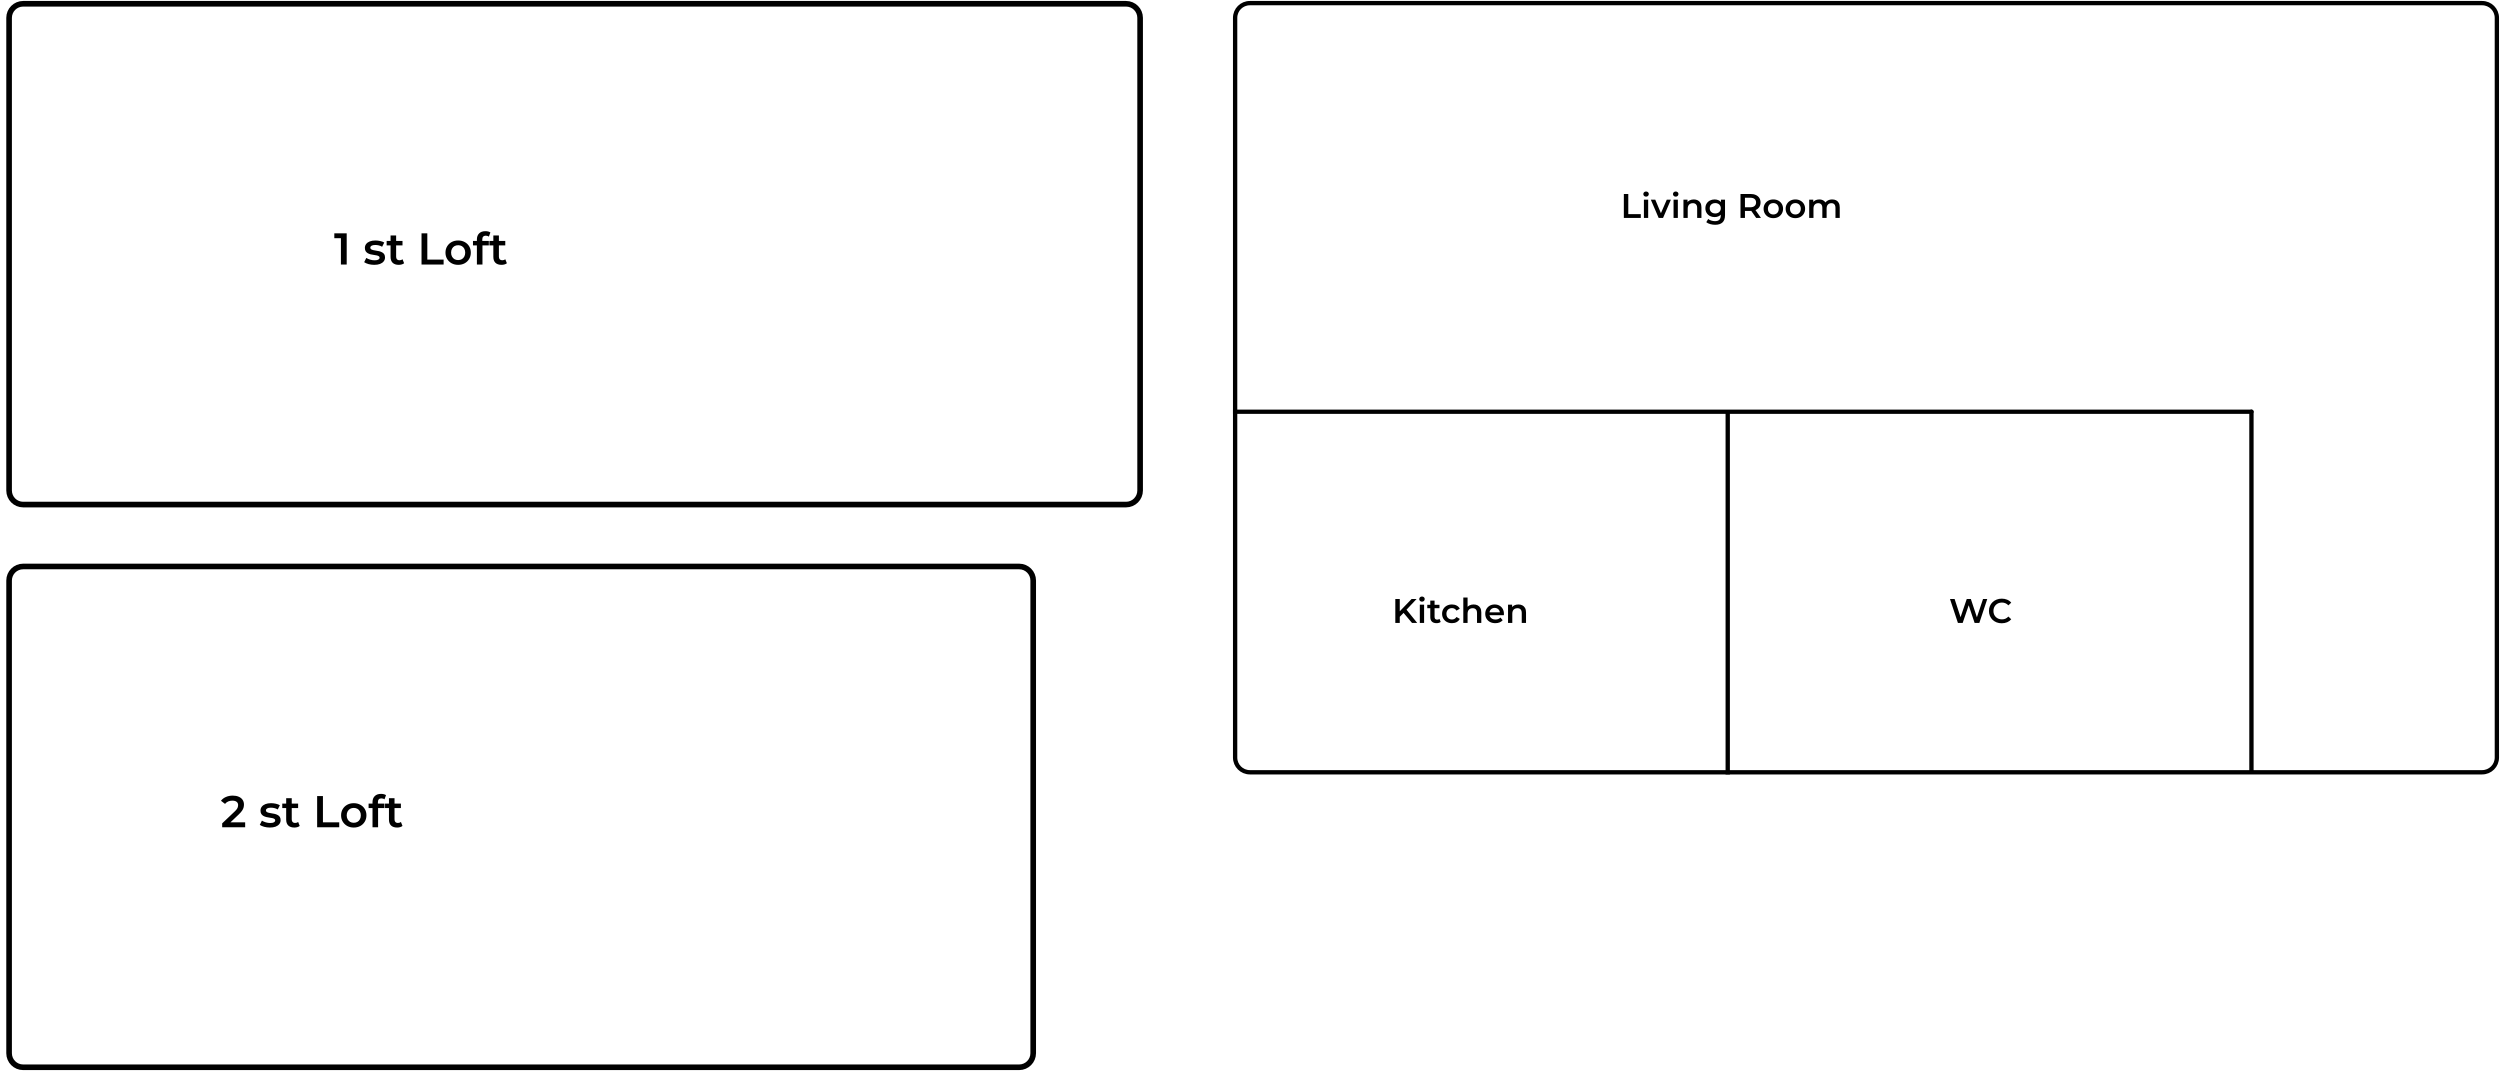
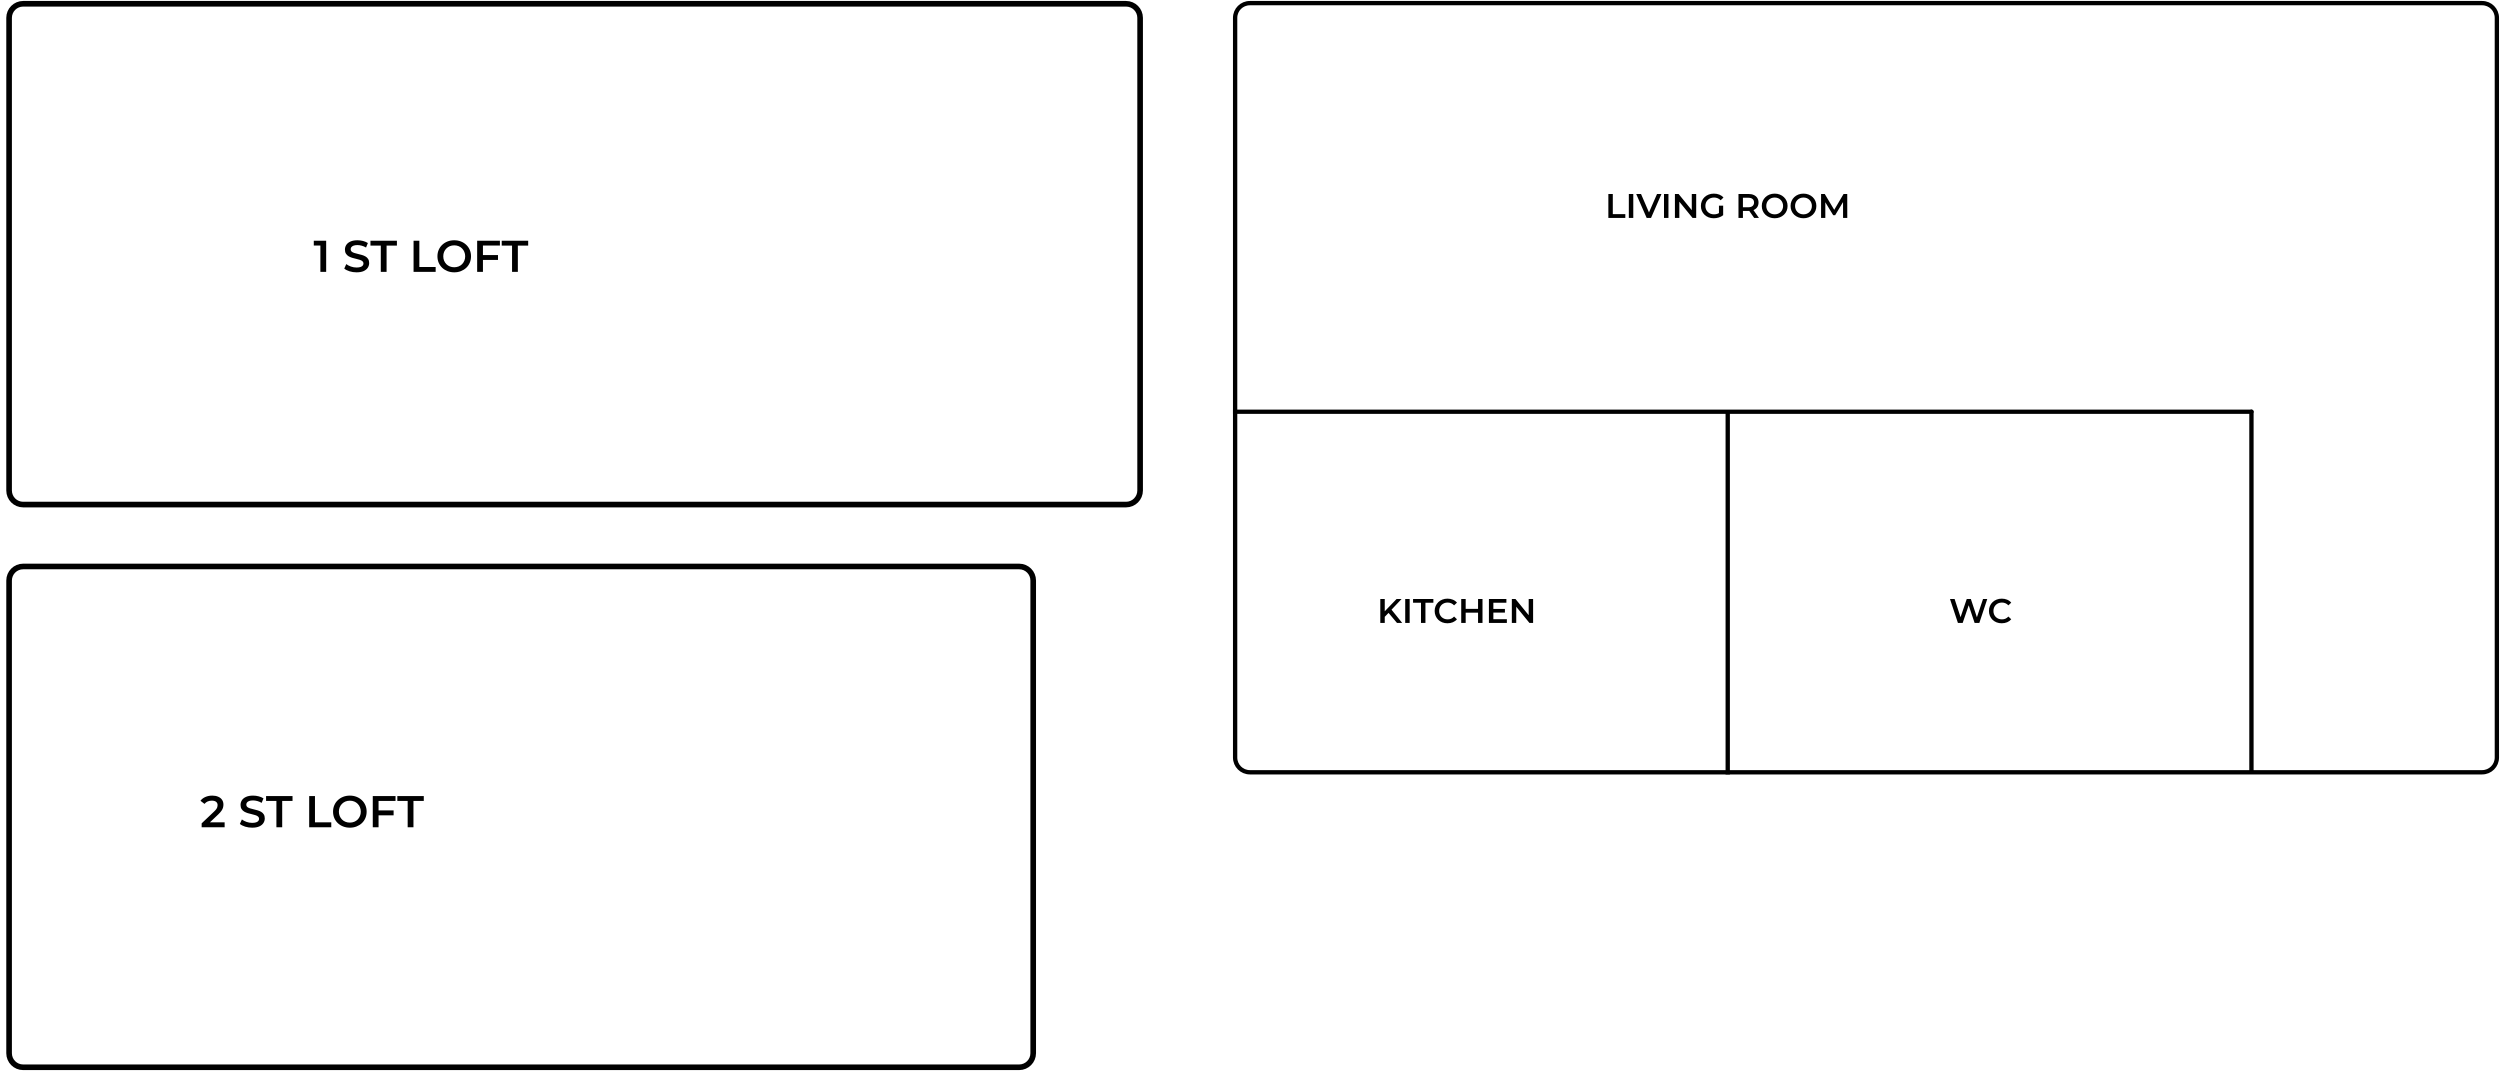
<svg xmlns="http://www.w3.org/2000/svg" width="340" height="146" viewBox="0 0 340 146" fill="none">
-   <path d="M46.364 35.977V32.039L46.709 32.397H45.467V31.737H47.151V35.977H46.364ZM50.896 36.019C50.625 36.019 50.365 35.985 50.114 35.916C49.868 35.843 49.672 35.757 49.527 35.656L49.818 35.08C49.963 35.173 50.137 35.25 50.339 35.31C50.541 35.371 50.742 35.401 50.944 35.401C51.183 35.401 51.354 35.369 51.459 35.304C51.568 35.24 51.623 35.153 51.623 35.044C51.623 34.955 51.586 34.888 51.514 34.844C51.441 34.795 51.346 34.759 51.229 34.735C51.112 34.711 50.981 34.688 50.835 34.668C50.694 34.648 50.551 34.622 50.405 34.59C50.264 34.553 50.135 34.503 50.018 34.438C49.901 34.369 49.806 34.279 49.733 34.166C49.66 34.052 49.624 33.903 49.624 33.717C49.624 33.511 49.682 33.334 49.8 33.184C49.917 33.031 50.08 32.914 50.29 32.833C50.504 32.748 50.757 32.706 51.047 32.706C51.265 32.706 51.486 32.73 51.708 32.779C51.93 32.827 52.113 32.896 52.259 32.984L51.968 33.56C51.815 33.467 51.659 33.404 51.502 33.372C51.348 33.336 51.195 33.318 51.041 33.318C50.811 33.318 50.639 33.352 50.526 33.42C50.417 33.489 50.363 33.576 50.363 33.681C50.363 33.778 50.399 33.85 50.472 33.899C50.545 33.947 50.639 33.986 50.757 34.014C50.874 34.042 51.003 34.067 51.144 34.087C51.29 34.103 51.433 34.129 51.574 34.166C51.716 34.202 51.845 34.252 51.962 34.317C52.083 34.377 52.18 34.464 52.253 34.577C52.325 34.691 52.362 34.838 52.362 35.02C52.362 35.221 52.301 35.397 52.18 35.547C52.063 35.696 51.895 35.813 51.677 35.898C51.459 35.979 51.199 36.019 50.896 36.019ZM54.231 36.019C53.876 36.019 53.601 35.928 53.407 35.746C53.214 35.561 53.117 35.288 53.117 34.929V32.027H53.874V34.91C53.874 35.064 53.912 35.183 53.989 35.268C54.07 35.353 54.181 35.395 54.322 35.395C54.492 35.395 54.633 35.351 54.746 35.262L54.958 35.801C54.869 35.874 54.76 35.928 54.631 35.964C54.502 36.001 54.368 36.019 54.231 36.019ZM52.584 33.372V32.766H54.74V33.372H52.584ZM57.328 35.977V31.737H58.115V35.31H60.332V35.977H57.328ZM62.305 36.019C61.974 36.019 61.679 35.948 61.421 35.807C61.162 35.662 60.958 35.464 60.809 35.213C60.659 34.963 60.585 34.678 60.585 34.359C60.585 34.036 60.659 33.752 60.809 33.505C60.958 33.255 61.162 33.059 61.421 32.918C61.679 32.776 61.974 32.706 62.305 32.706C62.64 32.706 62.937 32.776 63.195 32.918C63.458 33.059 63.662 33.253 63.807 33.499C63.956 33.746 64.031 34.032 64.031 34.359C64.031 34.678 63.956 34.963 63.807 35.213C63.662 35.464 63.458 35.662 63.195 35.807C62.937 35.948 62.64 36.019 62.305 36.019ZM62.305 35.371C62.491 35.371 62.656 35.331 62.802 35.25C62.947 35.169 63.06 35.052 63.141 34.898C63.225 34.745 63.268 34.565 63.268 34.359C63.268 34.149 63.225 33.97 63.141 33.82C63.06 33.667 62.947 33.55 62.802 33.469C62.656 33.388 62.493 33.348 62.311 33.348C62.125 33.348 61.96 33.388 61.814 33.469C61.673 33.55 61.56 33.667 61.475 33.82C61.39 33.97 61.348 34.149 61.348 34.359C61.348 34.565 61.39 34.745 61.475 34.898C61.56 35.052 61.673 35.169 61.814 35.25C61.96 35.331 62.123 35.371 62.305 35.371ZM64.858 35.977V32.56C64.858 32.221 64.957 31.951 65.155 31.749C65.357 31.543 65.644 31.44 66.015 31.44C66.148 31.44 66.273 31.454 66.391 31.482C66.512 31.511 66.613 31.555 66.693 31.616L66.487 32.185C66.431 32.14 66.366 32.108 66.294 32.088C66.221 32.064 66.146 32.052 66.07 32.052C65.912 32.052 65.793 32.096 65.712 32.185C65.631 32.27 65.591 32.399 65.591 32.572V32.936L65.615 33.275V35.977H64.858ZM64.325 33.372V32.766H66.481V33.372H64.325ZM68.209 36.019C67.853 36.019 67.579 35.928 67.385 35.746C67.191 35.561 67.094 35.288 67.094 34.929V32.027H67.851V34.91C67.851 35.064 67.889 35.183 67.966 35.268C68.047 35.353 68.158 35.395 68.299 35.395C68.469 35.395 68.61 35.351 68.723 35.262L68.935 35.801C68.847 35.874 68.737 35.928 68.608 35.964C68.479 36.001 68.346 36.019 68.209 36.019ZM66.561 33.372V32.766H68.717V33.372H66.561Z" fill="black" />
-   <path d="M30.216 112.504V111.977L31.9 110.378C32.041 110.245 32.146 110.128 32.215 110.027C32.283 109.926 32.328 109.833 32.348 109.748C32.372 109.659 32.385 109.576 32.385 109.5C32.385 109.306 32.318 109.156 32.185 109.051C32.051 108.942 31.855 108.888 31.597 108.888C31.391 108.888 31.203 108.924 31.034 108.997C30.868 109.07 30.725 109.181 30.604 109.33L30.052 108.906C30.218 108.684 30.44 108.512 30.719 108.391C31.002 108.266 31.316 108.203 31.664 108.203C31.971 108.203 32.237 108.254 32.463 108.355C32.693 108.452 32.869 108.591 32.99 108.773C33.115 108.954 33.178 109.171 33.178 109.421C33.178 109.558 33.16 109.695 33.123 109.833C33.087 109.966 33.018 110.107 32.917 110.257C32.816 110.406 32.669 110.574 32.475 110.759L31.028 112.134L30.864 111.838H33.342V112.504H30.216ZM36.7 112.546C36.429 112.546 36.169 112.512 35.918 112.443C35.672 112.371 35.476 112.284 35.331 112.183L35.621 111.607C35.767 111.7 35.94 111.777 36.142 111.838C36.344 111.898 36.546 111.928 36.748 111.928C36.986 111.928 37.158 111.896 37.263 111.832C37.372 111.767 37.426 111.68 37.426 111.571C37.426 111.482 37.39 111.416 37.317 111.371C37.245 111.323 37.15 111.286 37.033 111.262C36.916 111.238 36.784 111.216 36.639 111.196C36.498 111.175 36.354 111.149 36.209 111.117C36.068 111.081 35.938 111.03 35.821 110.965C35.704 110.897 35.609 110.806 35.536 110.693C35.464 110.58 35.428 110.43 35.428 110.245C35.428 110.039 35.486 109.861 35.603 109.712C35.72 109.558 35.884 109.441 36.094 109.36C36.308 109.276 36.56 109.233 36.851 109.233C37.069 109.233 37.289 109.257 37.511 109.306C37.733 109.354 37.917 109.423 38.062 109.512L37.772 110.087C37.618 109.994 37.463 109.932 37.305 109.899C37.152 109.863 36.998 109.845 36.845 109.845C36.615 109.845 36.443 109.879 36.33 109.948C36.221 110.016 36.166 110.103 36.166 110.208C36.166 110.305 36.203 110.378 36.276 110.426C36.348 110.475 36.443 110.513 36.56 110.541C36.677 110.57 36.806 110.594 36.948 110.614C37.093 110.63 37.236 110.657 37.378 110.693C37.519 110.729 37.648 110.78 37.766 110.844C37.887 110.905 37.984 110.992 38.056 111.105C38.129 111.218 38.165 111.365 38.165 111.547C38.165 111.749 38.105 111.924 37.984 112.074C37.867 112.223 37.699 112.34 37.481 112.425C37.263 112.506 37.002 112.546 36.7 112.546ZM40.035 112.546C39.679 112.546 39.405 112.455 39.211 112.274C39.017 112.088 38.92 111.815 38.92 111.456V108.555H39.677V111.438C39.677 111.591 39.716 111.71 39.792 111.795C39.873 111.88 39.984 111.922 40.126 111.922C40.295 111.922 40.437 111.878 40.55 111.789L40.762 112.328C40.673 112.401 40.564 112.455 40.434 112.492C40.305 112.528 40.172 112.546 40.035 112.546ZM38.387 109.899V109.294H40.544V109.899H38.387ZM43.131 112.504V108.264H43.919V111.838H46.135V112.504H43.131ZM48.108 112.546C47.777 112.546 47.483 112.476 47.224 112.334C46.966 112.189 46.762 111.991 46.612 111.741C46.463 111.49 46.388 111.206 46.388 110.887C46.388 110.564 46.463 110.279 46.612 110.033C46.762 109.782 46.966 109.586 47.224 109.445C47.483 109.304 47.777 109.233 48.108 109.233C48.444 109.233 48.74 109.304 48.999 109.445C49.261 109.586 49.465 109.78 49.611 110.027C49.76 110.273 49.835 110.56 49.835 110.887C49.835 111.206 49.76 111.49 49.611 111.741C49.465 111.991 49.261 112.189 48.999 112.334C48.74 112.476 48.444 112.546 48.108 112.546ZM48.108 111.898C48.294 111.898 48.46 111.858 48.605 111.777C48.751 111.696 48.864 111.579 48.944 111.426C49.029 111.272 49.072 111.093 49.072 110.887C49.072 110.677 49.029 110.497 48.944 110.348C48.864 110.194 48.751 110.077 48.605 109.996C48.46 109.916 48.296 109.875 48.114 109.875C47.929 109.875 47.763 109.916 47.618 109.996C47.477 110.077 47.363 110.194 47.279 110.348C47.194 110.497 47.151 110.677 47.151 110.887C47.151 111.093 47.194 111.272 47.279 111.426C47.363 111.579 47.477 111.696 47.618 111.777C47.763 111.858 47.927 111.898 48.108 111.898ZM50.662 112.504V109.088C50.662 108.749 50.761 108.478 50.959 108.276C51.16 108.07 51.447 107.967 51.819 107.967C51.952 107.967 52.077 107.981 52.194 108.01C52.315 108.038 52.416 108.082 52.497 108.143L52.291 108.712C52.234 108.668 52.17 108.635 52.097 108.615C52.025 108.591 51.95 108.579 51.873 108.579C51.716 108.579 51.596 108.623 51.516 108.712C51.435 108.797 51.395 108.926 51.395 109.1V109.463L51.419 109.802V112.504H50.662ZM50.129 109.899V109.294H52.285V109.899H50.129ZM54.012 112.546C53.657 112.546 53.382 112.455 53.188 112.274C52.995 112.088 52.898 111.815 52.898 111.456V108.555H53.655V111.438C53.655 111.591 53.693 111.71 53.77 111.795C53.851 111.88 53.962 111.922 54.103 111.922C54.273 111.922 54.414 111.878 54.527 111.789L54.739 112.328C54.65 112.401 54.541 112.455 54.412 112.492C54.283 112.528 54.149 112.546 54.012 112.546ZM52.365 109.899V109.294H54.521V109.899H52.365Z" fill="black" />
+   <path d="M43.572 36.977V33.039L43.917 33.397H42.675V32.737H44.359V36.977H43.572ZM48.492 37.037C48.16 37.037 47.843 36.991 47.541 36.898C47.238 36.801 46.998 36.678 46.82 36.528L47.093 35.917C47.262 36.05 47.472 36.161 47.722 36.25C47.973 36.339 48.229 36.383 48.492 36.383C48.714 36.383 48.893 36.359 49.031 36.31C49.168 36.262 49.269 36.197 49.334 36.117C49.398 36.032 49.431 35.937 49.431 35.832C49.431 35.703 49.384 35.6 49.291 35.523C49.198 35.442 49.077 35.38 48.928 35.335C48.782 35.287 48.619 35.242 48.437 35.202C48.26 35.161 48.08 35.115 47.898 35.062C47.72 35.006 47.557 34.935 47.407 34.85C47.262 34.762 47.143 34.645 47.05 34.499C46.957 34.354 46.911 34.168 46.911 33.942C46.911 33.712 46.971 33.502 47.093 33.312C47.218 33.118 47.405 32.965 47.656 32.852C47.91 32.735 48.231 32.676 48.619 32.676C48.873 32.676 49.126 32.708 49.376 32.773C49.626 32.838 49.844 32.931 50.03 33.052L49.782 33.663C49.592 33.55 49.396 33.468 49.194 33.415C48.992 33.358 48.798 33.33 48.613 33.33C48.395 33.33 48.217 33.356 48.08 33.409C47.947 33.462 47.848 33.53 47.783 33.615C47.722 33.7 47.692 33.797 47.692 33.906C47.692 34.035 47.736 34.14 47.825 34.221C47.918 34.297 48.037 34.358 48.183 34.402C48.332 34.447 48.498 34.491 48.679 34.536C48.861 34.576 49.041 34.622 49.218 34.675C49.4 34.727 49.564 34.796 49.709 34.881C49.858 34.966 49.978 35.081 50.066 35.226C50.159 35.371 50.206 35.555 50.206 35.777C50.206 36.003 50.143 36.213 50.018 36.407C49.897 36.597 49.709 36.75 49.455 36.867C49.2 36.981 48.879 37.037 48.492 37.037ZM51.788 36.977V33.403H50.382V32.737H53.98V33.403H52.575V36.977H51.788ZM56.245 36.977V32.737H57.032V36.31H59.249V36.977H56.245ZM61.781 37.037C61.45 37.037 61.145 36.983 60.866 36.874C60.588 36.765 60.345 36.613 60.139 36.419C59.933 36.221 59.774 35.991 59.661 35.729C59.548 35.462 59.491 35.172 59.491 34.857C59.491 34.542 59.548 34.253 59.661 33.99C59.774 33.724 59.933 33.494 60.139 33.3C60.345 33.102 60.588 32.949 60.866 32.84C61.145 32.731 61.448 32.676 61.775 32.676C62.106 32.676 62.409 32.731 62.683 32.84C62.962 32.949 63.204 33.102 63.41 33.3C63.616 33.494 63.776 33.724 63.889 33.99C64.002 34.253 64.058 34.542 64.058 34.857C64.058 35.172 64.002 35.462 63.889 35.729C63.776 35.995 63.616 36.225 63.41 36.419C63.204 36.613 62.962 36.765 62.683 36.874C62.409 36.983 62.108 37.037 61.781 37.037ZM61.775 36.347C61.989 36.347 62.187 36.31 62.368 36.238C62.55 36.165 62.708 36.062 62.841 35.929C62.974 35.791 63.077 35.634 63.15 35.456C63.226 35.275 63.265 35.075 63.265 34.857C63.265 34.639 63.226 34.441 63.15 34.263C63.077 34.081 62.974 33.924 62.841 33.791C62.708 33.653 62.55 33.548 62.368 33.476C62.187 33.403 61.989 33.367 61.775 33.367C61.561 33.367 61.363 33.403 61.181 33.476C61.004 33.548 60.846 33.653 60.709 33.791C60.575 33.924 60.471 34.081 60.394 34.263C60.321 34.441 60.285 34.639 60.285 34.857C60.285 35.071 60.321 35.269 60.394 35.45C60.471 35.632 60.575 35.791 60.709 35.929C60.842 36.062 60.999 36.165 61.181 36.238C61.363 36.31 61.561 36.347 61.775 36.347ZM65.614 34.687H67.728V35.353H65.614V34.687ZM65.68 36.977H64.893V32.737H67.988V33.397H65.68V36.977ZM69.639 36.977V33.403H68.234V32.737H71.832V33.403H70.427V36.977H69.639Z" fill="black" />
+   <path d="M27.424 112.504V111.977L29.108 110.378C29.249 110.245 29.354 110.128 29.423 110.027C29.492 109.926 29.536 109.833 29.556 109.748C29.581 109.659 29.593 109.576 29.593 109.5C29.593 109.306 29.526 109.156 29.393 109.051C29.259 108.942 29.064 108.888 28.805 108.888C28.599 108.888 28.412 108.924 28.242 108.997C28.076 109.07 27.933 109.181 27.812 109.33L27.261 108.906C27.426 108.684 27.648 108.512 27.927 108.391C28.209 108.266 28.524 108.203 28.872 108.203C29.179 108.203 29.445 108.254 29.671 108.355C29.901 108.452 30.077 108.591 30.198 108.773C30.323 108.954 30.386 109.171 30.386 109.421C30.386 109.558 30.368 109.695 30.331 109.833C30.295 109.966 30.227 110.107 30.126 110.257C30.025 110.406 29.877 110.574 29.683 110.759L28.236 112.134L28.072 111.838H30.55V112.504H27.424ZM34.295 112.564C33.964 112.564 33.647 112.518 33.344 112.425C33.041 112.328 32.801 112.205 32.623 112.056L32.896 111.444C33.066 111.577 33.276 111.688 33.526 111.777C33.776 111.866 34.033 111.91 34.295 111.91C34.517 111.91 34.697 111.886 34.834 111.838C34.972 111.789 35.073 111.725 35.137 111.644C35.202 111.559 35.234 111.464 35.234 111.359C35.234 111.23 35.188 111.127 35.095 111.05C35.002 110.969 34.881 110.907 34.731 110.862C34.586 110.814 34.422 110.77 34.241 110.729C34.063 110.689 33.883 110.642 33.702 110.59C33.524 110.533 33.36 110.463 33.211 110.378C33.066 110.289 32.947 110.172 32.854 110.027C32.761 109.881 32.714 109.695 32.714 109.469C32.714 109.239 32.775 109.029 32.896 108.839C33.021 108.646 33.209 108.492 33.459 108.379C33.714 108.262 34.035 108.203 34.422 108.203C34.677 108.203 34.929 108.236 35.18 108.3C35.43 108.365 35.648 108.458 35.834 108.579L35.585 109.191C35.396 109.078 35.2 108.995 34.998 108.942C34.796 108.886 34.602 108.858 34.416 108.858C34.198 108.858 34.021 108.884 33.883 108.936C33.75 108.989 33.651 109.057 33.587 109.142C33.526 109.227 33.496 109.324 33.496 109.433C33.496 109.562 33.54 109.667 33.629 109.748C33.722 109.825 33.841 109.885 33.986 109.93C34.136 109.974 34.301 110.019 34.483 110.063C34.665 110.103 34.844 110.15 35.022 110.202C35.204 110.255 35.367 110.323 35.513 110.408C35.662 110.493 35.781 110.608 35.87 110.753C35.963 110.899 36.009 111.083 36.009 111.305C36.009 111.531 35.947 111.741 35.822 111.935C35.7 112.124 35.513 112.278 35.258 112.395C35.004 112.508 34.683 112.564 34.295 112.564ZM37.591 112.504V108.93H36.186V108.264H39.784V108.93H38.379V112.504H37.591ZM42.049 112.504V108.264H42.836V111.838H45.053V112.504H42.049ZM47.584 112.564C47.253 112.564 46.948 112.51 46.67 112.401C46.391 112.292 46.149 112.14 45.943 111.947C45.737 111.749 45.578 111.519 45.464 111.256C45.351 110.99 45.295 110.699 45.295 110.384C45.295 110.069 45.351 109.78 45.464 109.518C45.578 109.251 45.737 109.021 45.943 108.827C46.149 108.629 46.391 108.476 46.67 108.367C46.948 108.258 47.251 108.203 47.578 108.203C47.909 108.203 48.212 108.258 48.487 108.367C48.766 108.476 49.008 108.629 49.214 108.827C49.42 109.021 49.579 109.251 49.692 109.518C49.805 109.78 49.862 110.069 49.862 110.384C49.862 110.699 49.805 110.99 49.692 111.256C49.579 111.523 49.42 111.753 49.214 111.947C49.008 112.14 48.766 112.292 48.487 112.401C48.212 112.51 47.911 112.564 47.584 112.564ZM47.578 111.874C47.792 111.874 47.99 111.838 48.172 111.765C48.354 111.692 48.511 111.589 48.644 111.456C48.778 111.319 48.881 111.161 48.953 110.984C49.03 110.802 49.068 110.602 49.068 110.384C49.068 110.166 49.03 109.968 48.953 109.79C48.881 109.609 48.778 109.451 48.644 109.318C48.511 109.181 48.354 109.076 48.172 109.003C47.99 108.93 47.792 108.894 47.578 108.894C47.364 108.894 47.166 108.93 46.985 109.003C46.807 109.076 46.65 109.181 46.512 109.318C46.379 109.451 46.274 109.609 46.197 109.79C46.125 109.968 46.088 110.166 46.088 110.384C46.088 110.598 46.125 110.796 46.197 110.978C46.274 111.159 46.379 111.319 46.512 111.456C46.645 111.589 46.803 111.692 46.985 111.765C47.166 111.838 47.364 111.874 47.578 111.874ZM51.417 110.214H53.531V110.881H51.417V110.214ZM51.484 112.504H50.697V108.264H53.792V108.924H51.484V112.504ZM55.443 112.504V108.93H54.038V108.264H57.635V108.93H56.23V112.504H55.443Z" fill="black" />
  <rect x="1.237" y="0.513" width="153.819" height="68.109" rx="1.913" stroke="black" stroke-width="0.765" />
  <rect x="1.237" y="77.041" width="139.279" height="68.109" rx="1.913" stroke="black" stroke-width="0.765" />
  <rect x="167.977" y="0.425" width="171.598" height="104.604" rx="2.002" stroke="black" stroke-width="0.588" />
-   <path d="M220.842 29.636V26.38H221.447V29.124H223.149V29.636H220.842ZM223.571 29.636V27.152H224.152V29.636H223.571ZM223.864 26.743C223.755 26.743 223.665 26.709 223.594 26.64C223.526 26.572 223.492 26.49 223.492 26.394C223.492 26.295 223.526 26.212 223.594 26.147C223.665 26.079 223.755 26.045 223.864 26.045C223.972 26.045 224.061 26.078 224.129 26.143C224.2 26.205 224.236 26.284 224.236 26.38C224.236 26.482 224.202 26.569 224.134 26.64C224.065 26.709 223.975 26.743 223.864 26.743ZM225.576 29.636L224.511 27.152H225.115L226.032 29.343H225.734L226.683 27.152H227.241L226.176 29.636H225.576ZM227.604 29.636V27.152H228.186V29.636H227.604ZM227.897 26.743C227.789 26.743 227.699 26.709 227.628 26.64C227.559 26.572 227.525 26.49 227.525 26.394C227.525 26.295 227.559 26.212 227.628 26.147C227.699 26.079 227.789 26.045 227.897 26.045C228.006 26.045 228.094 26.078 228.163 26.143C228.234 26.205 228.269 26.284 228.269 26.38C228.269 26.482 228.235 26.569 228.167 26.64C228.099 26.709 228.009 26.743 227.897 26.743ZM230.358 27.124C230.557 27.124 230.733 27.163 230.888 27.24C231.047 27.318 231.171 27.437 231.261 27.599C231.35 27.757 231.395 27.961 231.395 28.212V29.636H230.814V28.287C230.814 28.067 230.761 27.902 230.656 27.794C230.554 27.685 230.409 27.631 230.223 27.631C230.087 27.631 229.966 27.659 229.861 27.715C229.755 27.771 229.673 27.854 229.614 27.966C229.558 28.075 229.53 28.212 229.53 28.38V29.636H228.949V27.152H229.502V27.822L229.405 27.617C229.492 27.459 229.617 27.338 229.781 27.254C229.949 27.168 230.141 27.124 230.358 27.124ZM233.263 30.571C233.034 30.571 232.809 30.54 232.589 30.478C232.372 30.419 232.193 30.332 232.054 30.217L232.314 29.78C232.423 29.87 232.559 29.941 232.724 29.994C232.891 30.05 233.06 30.078 233.231 30.078C233.503 30.078 233.703 30.014 233.831 29.887C233.958 29.763 234.021 29.575 234.021 29.324V28.882L234.068 28.319L234.049 27.757V27.152H234.603V29.259C234.603 29.709 234.488 30.039 234.259 30.25C234.029 30.464 233.697 30.571 233.263 30.571ZM233.189 29.524C232.953 29.524 232.739 29.474 232.547 29.375C232.358 29.273 232.207 29.132 232.096 28.952C231.987 28.772 231.933 28.561 231.933 28.319C231.933 28.081 231.987 27.871 232.096 27.692C232.207 27.512 232.358 27.372 232.547 27.273C232.739 27.174 232.953 27.124 233.189 27.124C233.4 27.124 233.589 27.166 233.756 27.25C233.924 27.333 234.057 27.464 234.156 27.64C234.259 27.817 234.31 28.043 234.31 28.319C234.31 28.595 234.259 28.823 234.156 29.003C234.057 29.18 233.924 29.312 233.756 29.398C233.589 29.482 233.4 29.524 233.189 29.524ZM233.277 29.031C233.423 29.031 233.553 29.002 233.668 28.943C233.783 28.881 233.871 28.797 233.933 28.692C233.998 28.583 234.031 28.459 234.031 28.319C234.031 28.18 233.998 28.057 233.933 27.952C233.871 27.843 233.783 27.761 233.668 27.706C233.553 27.646 233.423 27.617 233.277 27.617C233.131 27.617 233 27.646 232.882 27.706C232.767 27.761 232.677 27.843 232.612 27.952C232.55 28.057 232.519 28.18 232.519 28.319C232.519 28.459 232.55 28.583 232.612 28.692C232.677 28.797 232.767 28.881 232.882 28.943C233 29.002 233.131 29.031 233.277 29.031ZM236.708 29.636V26.38H238.048C238.336 26.38 238.583 26.426 238.788 26.519C238.995 26.612 239.155 26.746 239.267 26.919C239.378 27.093 239.434 27.299 239.434 27.538C239.434 27.777 239.378 27.983 239.267 28.157C239.155 28.327 238.995 28.459 238.788 28.552C238.583 28.642 238.336 28.687 238.048 28.687H237.043L237.313 28.413V29.636H236.708ZM238.839 29.636L238.015 28.454H238.662L239.49 29.636H238.839ZM237.313 28.478L237.043 28.189H238.02C238.287 28.189 238.487 28.132 238.62 28.017C238.757 27.902 238.825 27.743 238.825 27.538C238.825 27.33 238.757 27.171 238.62 27.059C238.487 26.947 238.287 26.892 238.02 26.892H237.043L237.313 26.594V28.478ZM241.171 29.668C240.917 29.668 240.69 29.614 240.492 29.506C240.294 29.394 240.137 29.242 240.022 29.05C239.907 28.857 239.85 28.639 239.85 28.394C239.85 28.146 239.907 27.927 240.022 27.738C240.137 27.546 240.294 27.395 240.492 27.287C240.69 27.178 240.917 27.124 241.171 27.124C241.428 27.124 241.656 27.178 241.855 27.287C242.056 27.395 242.213 27.544 242.325 27.733C242.439 27.922 242.497 28.143 242.497 28.394C242.497 28.639 242.439 28.857 242.325 29.05C242.213 29.242 242.056 29.394 241.855 29.506C241.656 29.614 241.428 29.668 241.171 29.668ZM241.171 29.171C241.314 29.171 241.441 29.14 241.552 29.078C241.664 29.016 241.751 28.926 241.813 28.808C241.878 28.69 241.911 28.552 241.911 28.394C241.911 28.233 241.878 28.095 241.813 27.98C241.751 27.862 241.664 27.772 241.552 27.71C241.441 27.648 241.315 27.617 241.176 27.617C241.033 27.617 240.906 27.648 240.794 27.71C240.686 27.772 240.599 27.862 240.534 27.98C240.469 28.095 240.436 28.233 240.436 28.394C240.436 28.552 240.469 28.69 240.534 28.808C240.599 28.926 240.686 29.016 240.794 29.078C240.906 29.14 241.032 29.171 241.171 29.171ZM244.169 29.668C243.915 29.668 243.688 29.614 243.49 29.506C243.291 29.394 243.135 29.242 243.02 29.05C242.905 28.857 242.848 28.639 242.848 28.394C242.848 28.146 242.905 27.927 243.02 27.738C243.135 27.546 243.291 27.395 243.49 27.287C243.688 27.178 243.915 27.124 244.169 27.124C244.426 27.124 244.654 27.178 244.853 27.287C245.054 27.395 245.211 27.544 245.322 27.733C245.437 27.922 245.495 28.143 245.495 28.394C245.495 28.639 245.437 28.857 245.322 29.05C245.211 29.242 245.054 29.394 244.853 29.506C244.654 29.614 244.426 29.668 244.169 29.668ZM244.169 29.171C244.312 29.171 244.439 29.14 244.55 29.078C244.662 29.016 244.749 28.926 244.811 28.808C244.876 28.69 244.909 28.552 244.909 28.394C244.909 28.233 244.876 28.095 244.811 27.98C244.749 27.862 244.662 27.772 244.55 27.71C244.439 27.648 244.313 27.617 244.174 27.617C244.031 27.617 243.904 27.648 243.792 27.71C243.684 27.772 243.597 27.862 243.532 27.98C243.467 28.095 243.434 28.233 243.434 28.394C243.434 28.552 243.467 28.69 243.532 28.808C243.597 28.926 243.684 29.016 243.792 29.078C243.904 29.14 244.029 29.171 244.169 29.171ZM249.186 27.124C249.384 27.124 249.559 27.163 249.711 27.24C249.866 27.318 249.987 27.437 250.074 27.599C250.161 27.757 250.204 27.961 250.204 28.212V29.636H249.623V28.287C249.623 28.067 249.575 27.902 249.479 27.794C249.382 27.685 249.244 27.631 249.065 27.631C248.937 27.631 248.824 27.659 248.725 27.715C248.629 27.771 248.553 27.853 248.497 27.961C248.444 28.07 248.418 28.208 248.418 28.375V29.636H247.837V28.287C247.837 28.067 247.789 27.902 247.692 27.794C247.596 27.685 247.458 27.631 247.278 27.631C247.151 27.631 247.038 27.659 246.939 27.715C246.843 27.771 246.767 27.853 246.711 27.961C246.658 28.07 246.632 28.208 246.632 28.375V29.636H246.051V27.152H246.604V27.812L246.506 27.617C246.59 27.456 246.711 27.333 246.869 27.25C247.03 27.166 247.213 27.124 247.418 27.124C247.651 27.124 247.852 27.181 248.023 27.296C248.196 27.411 248.311 27.584 248.367 27.817L248.139 27.738C248.22 27.552 248.353 27.403 248.539 27.291C248.725 27.18 248.941 27.124 249.186 27.124Z" fill="black" />
-   <path d="M190.303 83.951L190.27 83.235L191.977 81.463H192.656L191.238 82.97L190.903 83.337L190.303 83.951ZM189.763 84.719V81.463H190.368V84.719H189.763ZM192.033 84.719L190.786 83.235L191.186 82.793L192.74 84.719H192.033ZM193.096 84.719V82.235H193.677V84.719H193.096ZM193.389 81.826C193.28 81.826 193.19 81.791 193.119 81.723C193.051 81.655 193.017 81.573 193.017 81.477C193.017 81.378 193.051 81.295 193.119 81.23C193.19 81.162 193.28 81.128 193.389 81.128C193.497 81.128 193.586 81.16 193.654 81.226C193.725 81.288 193.761 81.367 193.761 81.463C193.761 81.565 193.727 81.652 193.659 81.723C193.59 81.791 193.501 81.826 193.389 81.826ZM195.375 84.751C195.102 84.751 194.892 84.681 194.743 84.542C194.594 84.399 194.519 84.19 194.519 83.914V81.686H195.101V83.9C195.101 84.018 195.13 84.109 195.189 84.174C195.251 84.24 195.337 84.272 195.445 84.272C195.575 84.272 195.684 84.238 195.771 84.17L195.933 84.584C195.865 84.64 195.782 84.681 195.682 84.709C195.583 84.737 195.481 84.751 195.375 84.751ZM194.11 82.719V82.254H195.766V82.719H194.11ZM197.47 84.751C197.209 84.751 196.977 84.697 196.772 84.588C196.57 84.477 196.412 84.325 196.297 84.133C196.183 83.94 196.125 83.722 196.125 83.477C196.125 83.229 196.183 83.01 196.297 82.821C196.412 82.629 196.57 82.478 196.772 82.37C196.977 82.261 197.209 82.207 197.47 82.207C197.711 82.207 197.924 82.257 198.107 82.356C198.293 82.452 198.434 82.595 198.53 82.784L198.084 83.044C198.009 82.927 197.918 82.84 197.809 82.784C197.704 82.728 197.589 82.7 197.465 82.7C197.322 82.7 197.194 82.731 197.079 82.793C196.964 82.855 196.874 82.945 196.809 83.063C196.744 83.178 196.711 83.316 196.711 83.477C196.711 83.638 196.744 83.778 196.809 83.895C196.874 84.01 196.964 84.099 197.079 84.161C197.194 84.223 197.322 84.254 197.465 84.254C197.589 84.254 197.704 84.226 197.809 84.17C197.918 84.114 198.009 84.027 198.084 83.909L198.53 84.17C198.434 84.356 198.293 84.5 198.107 84.603C197.924 84.702 197.711 84.751 197.47 84.751ZM200.419 82.207C200.618 82.207 200.794 82.246 200.95 82.323C201.108 82.401 201.232 82.52 201.322 82.681C201.412 82.84 201.457 83.044 201.457 83.296V84.719H200.875V83.37C200.875 83.15 200.822 82.985 200.717 82.877C200.615 82.768 200.47 82.714 200.284 82.714C200.148 82.714 200.027 82.742 199.922 82.798C199.816 82.854 199.734 82.937 199.675 83.049C199.619 83.157 199.591 83.296 199.591 83.463V84.719H199.01V81.267H199.591V82.905L199.466 82.7C199.553 82.542 199.678 82.421 199.843 82.337C200.01 82.251 200.202 82.207 200.419 82.207ZM203.366 84.751C203.09 84.751 202.848 84.697 202.64 84.588C202.436 84.477 202.276 84.325 202.161 84.133C202.05 83.94 201.994 83.722 201.994 83.477C201.994 83.229 202.048 83.01 202.157 82.821C202.268 82.629 202.42 82.478 202.613 82.37C202.808 82.261 203.03 82.207 203.278 82.207C203.52 82.207 203.735 82.26 203.924 82.365C204.113 82.471 204.262 82.62 204.371 82.812C204.479 83.004 204.534 83.23 204.534 83.491C204.534 83.516 204.532 83.543 204.529 83.575C204.529 83.606 204.527 83.635 204.524 83.663H202.454V83.277H204.217L203.989 83.398C203.992 83.255 203.963 83.13 203.901 83.021C203.839 82.912 203.754 82.827 203.645 82.765C203.54 82.703 203.417 82.672 203.278 82.672C203.135 82.672 203.009 82.703 202.901 82.765C202.796 82.827 202.712 82.914 202.65 83.026C202.591 83.134 202.561 83.263 202.561 83.412V83.505C202.561 83.654 202.596 83.785 202.664 83.9C202.732 84.015 202.828 84.103 202.952 84.165C203.076 84.227 203.219 84.258 203.38 84.258C203.52 84.258 203.645 84.237 203.757 84.193C203.868 84.15 203.968 84.082 204.054 83.989L204.366 84.347C204.254 84.477 204.113 84.578 203.943 84.649C203.775 84.717 203.583 84.751 203.366 84.751ZM206.501 82.207C206.7 82.207 206.877 82.246 207.032 82.323C207.19 82.401 207.314 82.52 207.404 82.681C207.494 82.84 207.539 83.044 207.539 83.296V84.719H206.957V83.37C206.957 83.15 206.904 82.985 206.799 82.877C206.697 82.768 206.553 82.714 206.366 82.714C206.23 82.714 206.109 82.742 206.004 82.798C205.898 82.854 205.816 82.937 205.757 83.049C205.701 83.157 205.673 83.296 205.673 83.463V84.719H205.092V82.235H205.646V82.905L205.548 82.7C205.635 82.542 205.76 82.421 205.925 82.337C206.092 82.251 206.284 82.207 206.501 82.207Z" fill="black" />
+   <path d="M218.737 29.636V26.38H219.341V29.124H221.044V29.636H218.737ZM221.521 29.636V26.38H222.126V29.636H221.521ZM223.946 29.636L222.523 26.38H223.179L224.449 29.324H224.072L225.356 26.38H225.96L224.542 29.636H223.946ZM226.304 29.636V26.38H226.909V29.636H226.304ZM227.789 29.636V26.38H228.287L230.329 28.887H230.082V26.38H230.682V29.636H230.185L228.143 27.129H228.389V29.636H227.789ZM233.076 29.682C232.822 29.682 232.587 29.642 232.373 29.561C232.163 29.478 231.978 29.361 231.82 29.212C231.662 29.061 231.539 28.882 231.452 28.678C231.366 28.473 231.322 28.25 231.322 28.008C231.322 27.766 231.366 27.543 231.452 27.338C231.539 27.133 231.662 26.957 231.82 26.808C231.981 26.656 232.169 26.54 232.383 26.459C232.597 26.375 232.831 26.333 233.085 26.333C233.361 26.333 233.609 26.378 233.829 26.468C234.053 26.558 234.24 26.69 234.392 26.864L234.011 27.236C233.884 27.108 233.746 27.015 233.597 26.957C233.451 26.895 233.29 26.864 233.113 26.864C232.942 26.864 232.784 26.892 232.639 26.947C232.493 27.003 232.367 27.082 232.262 27.184C232.156 27.287 232.074 27.408 232.015 27.547C231.959 27.687 231.932 27.84 231.932 28.008C231.932 28.172 231.959 28.324 232.015 28.464C232.074 28.603 232.156 28.726 232.262 28.831C232.367 28.933 232.491 29.012 232.634 29.068C232.777 29.124 232.935 29.152 233.108 29.152C233.27 29.152 233.425 29.127 233.573 29.078C233.725 29.025 233.87 28.938 234.006 28.817L234.35 29.268C234.18 29.405 233.981 29.509 233.755 29.58C233.532 29.648 233.305 29.682 233.076 29.682ZM233.778 29.189V27.971H234.35V29.268L233.778 29.189ZM236.433 29.636V26.38H237.773C238.061 26.38 238.308 26.426 238.512 26.519C238.72 26.612 238.88 26.746 238.991 26.919C239.103 27.093 239.159 27.299 239.159 27.538C239.159 27.777 239.103 27.983 238.991 28.157C238.88 28.327 238.72 28.459 238.512 28.552C238.308 28.642 238.061 28.687 237.773 28.687H236.768L237.038 28.413V29.636H236.433ZM238.564 29.636L237.74 28.454H238.387L239.215 29.636H238.564ZM237.038 28.478L236.768 28.189H237.745C238.012 28.189 238.212 28.132 238.345 28.017C238.481 27.902 238.55 27.743 238.55 27.538C238.55 27.33 238.481 27.171 238.345 27.059C238.212 26.947 238.012 26.892 237.745 26.892H236.768L237.038 26.594V28.478ZM241.361 29.682C241.107 29.682 240.873 29.64 240.659 29.557C240.445 29.473 240.259 29.357 240.101 29.208C239.942 29.056 239.82 28.879 239.733 28.678C239.646 28.473 239.603 28.25 239.603 28.008C239.603 27.766 239.646 27.544 239.733 27.343C239.82 27.138 239.942 26.961 240.101 26.812C240.259 26.66 240.445 26.543 240.659 26.459C240.873 26.375 241.105 26.333 241.356 26.333C241.611 26.333 241.843 26.375 242.054 26.459C242.268 26.543 242.454 26.66 242.612 26.812C242.77 26.961 242.893 27.138 242.98 27.343C243.067 27.544 243.11 27.766 243.11 28.008C243.11 28.25 243.067 28.473 242.98 28.678C242.893 28.882 242.77 29.059 242.612 29.208C242.454 29.357 242.268 29.473 242.054 29.557C241.843 29.64 241.612 29.682 241.361 29.682ZM241.356 29.152C241.521 29.152 241.673 29.124 241.812 29.068C241.952 29.012 242.073 28.933 242.175 28.831C242.277 28.726 242.356 28.605 242.412 28.468C242.471 28.329 242.501 28.175 242.501 28.008C242.501 27.84 242.471 27.688 242.412 27.552C242.356 27.412 242.277 27.291 242.175 27.189C242.073 27.084 241.952 27.003 241.812 26.947C241.673 26.892 241.521 26.864 241.356 26.864C241.192 26.864 241.04 26.892 240.901 26.947C240.764 27.003 240.643 27.084 240.538 27.189C240.435 27.291 240.355 27.412 240.296 27.552C240.24 27.688 240.212 27.84 240.212 28.008C240.212 28.172 240.24 28.324 240.296 28.464C240.355 28.603 240.435 28.726 240.538 28.831C240.64 28.933 240.761 29.012 240.901 29.068C241.04 29.124 241.192 29.152 241.356 29.152ZM245.276 29.682C245.022 29.682 244.788 29.64 244.574 29.557C244.36 29.473 244.174 29.357 244.016 29.208C243.858 29.056 243.735 28.879 243.649 28.678C243.562 28.473 243.518 28.25 243.518 28.008C243.518 27.766 243.562 27.544 243.649 27.343C243.735 27.138 243.858 26.961 244.016 26.812C244.174 26.66 244.36 26.543 244.574 26.459C244.788 26.375 245.021 26.333 245.272 26.333C245.526 26.333 245.759 26.375 245.97 26.459C246.183 26.543 246.37 26.66 246.528 26.812C246.686 26.961 246.808 27.138 246.895 27.343C246.982 27.544 247.025 27.766 247.025 28.008C247.025 28.25 246.982 28.473 246.895 28.678C246.808 28.882 246.686 29.059 246.528 29.208C246.37 29.357 246.183 29.473 245.97 29.557C245.759 29.64 245.528 29.682 245.276 29.682ZM245.272 29.152C245.436 29.152 245.588 29.124 245.728 29.068C245.867 29.012 245.988 28.933 246.09 28.831C246.193 28.726 246.272 28.605 246.328 28.468C246.387 28.329 246.416 28.175 246.416 28.008C246.416 27.84 246.387 27.688 246.328 27.552C246.272 27.412 246.193 27.291 246.09 27.189C245.988 27.084 245.867 27.003 245.728 26.947C245.588 26.892 245.436 26.864 245.272 26.864C245.107 26.864 244.956 26.892 244.816 26.947C244.68 27.003 244.559 27.084 244.453 27.189C244.351 27.291 244.27 27.412 244.211 27.552C244.156 27.688 244.128 27.84 244.128 28.008C244.128 28.172 244.156 28.324 244.211 28.464C244.27 28.603 244.351 28.726 244.453 28.831C244.556 28.933 244.676 29.012 244.816 29.068C244.956 29.124 245.107 29.152 245.272 29.152ZM247.666 29.636V26.38H248.164L249.587 28.757H249.327L250.727 26.38H251.225L251.229 29.636H250.657L250.652 27.277H250.773L249.583 29.264H249.313L248.104 27.277H248.243V29.636H247.666Z" fill="black" />
+   <path d="M188.261 83.951L188.228 83.235L189.935 81.463H190.614L189.196 82.97L188.861 83.337L188.261 83.951ZM187.721 84.719V81.463H188.326V84.719H187.721ZM189.991 84.719L188.744 83.235L189.144 82.793L190.698 84.719H189.991ZM191.11 84.719V81.463H191.714V84.719H191.11ZM193.255 84.719V81.975H192.176V81.463H194.939V81.975H193.86V84.719H193.255ZM196.855 84.765C196.606 84.765 196.375 84.725 196.162 84.644C195.951 84.561 195.766 84.444 195.608 84.296C195.453 84.144 195.332 83.965 195.245 83.761C195.158 83.556 195.115 83.333 195.115 83.091C195.115 82.849 195.158 82.626 195.245 82.421C195.332 82.216 195.455 82.04 195.613 81.891C195.771 81.739 195.955 81.623 196.166 81.542C196.377 81.458 196.608 81.416 196.859 81.416C197.126 81.416 197.369 81.463 197.589 81.556C197.81 81.646 197.996 81.781 198.148 81.96L197.757 82.328C197.639 82.201 197.507 82.106 197.362 82.044C197.216 81.979 197.058 81.947 196.887 81.947C196.717 81.947 196.56 81.975 196.417 82.03C196.278 82.086 196.155 82.165 196.05 82.267C195.948 82.37 195.867 82.491 195.808 82.63C195.752 82.77 195.724 82.923 195.724 83.091C195.724 83.258 195.752 83.412 195.808 83.551C195.867 83.691 195.948 83.812 196.05 83.914C196.155 84.016 196.278 84.096 196.417 84.151C196.56 84.207 196.717 84.235 196.887 84.235C197.058 84.235 197.216 84.204 197.362 84.142C197.507 84.077 197.639 83.979 197.757 83.849L198.148 84.221C197.996 84.398 197.81 84.533 197.589 84.626C197.369 84.719 197.124 84.765 196.855 84.765ZM201.015 81.463H201.62V84.719H201.015V81.463ZM199.332 84.719H198.727V81.463H199.332V84.719ZM201.062 83.323H199.28V82.807H201.062V83.323ZM203.051 82.816H204.669V83.314H203.051V82.816ZM203.097 84.212H204.934V84.719H202.493V81.463H204.869V81.97H203.097V84.212ZM205.609 84.719V81.463H206.106L208.148 83.97H207.902V81.463H208.502V84.719H208.004L205.962 82.212H206.209V84.719H205.609Z" fill="black" />
  <path d="M266.277 84.719L265.198 81.463H265.826L266.789 84.407H266.477L267.478 81.463H268.036L269.008 84.407H268.705L269.692 81.463H270.268L269.189 84.719H268.547L267.659 82.063H267.826L266.924 84.719H266.277ZM272.236 84.765C271.988 84.765 271.757 84.725 271.543 84.644C271.332 84.561 271.148 84.444 270.99 84.296C270.835 84.144 270.714 83.965 270.627 83.761C270.54 83.556 270.497 83.333 270.497 83.091C270.497 82.849 270.54 82.626 270.627 82.421C270.714 82.216 270.836 82.04 270.994 81.891C271.152 81.739 271.337 81.623 271.548 81.542C271.759 81.458 271.99 81.416 272.241 81.416C272.507 81.416 272.751 81.463 272.971 81.556C273.191 81.646 273.377 81.781 273.529 81.96L273.138 82.328C273.021 82.201 272.889 82.106 272.743 82.044C272.597 81.979 272.439 81.947 272.269 81.947C272.098 81.947 271.942 81.975 271.799 82.03C271.659 82.086 271.537 82.165 271.431 82.267C271.329 82.37 271.248 82.491 271.19 82.63C271.134 82.77 271.106 82.923 271.106 83.091C271.106 83.258 271.134 83.412 271.19 83.551C271.248 83.691 271.329 83.812 271.431 83.914C271.537 84.016 271.659 84.096 271.799 84.151C271.942 84.207 272.098 84.235 272.269 84.235C272.439 84.235 272.597 84.204 272.743 84.142C272.889 84.077 273.021 83.979 273.138 83.849L273.529 84.221C273.377 84.398 273.191 84.533 272.971 84.626C272.751 84.719 272.506 84.765 272.236 84.765Z" fill="black" />
  <path d="M306.197 56.29C306.36 56.29 306.491 56.158 306.491 55.996C306.491 55.834 306.36 55.702 306.197 55.702V56.29ZM167.684 56.29H306.197V55.702H167.684V56.29Z" fill="black" />
  <path d="M305.903 104.973L305.903 105.266L306.491 105.266L306.491 104.973L305.903 104.973ZM306.491 55.995C306.491 55.833 306.36 55.702 306.197 55.702C306.035 55.702 305.903 55.833 305.903 55.995L306.491 55.995ZM306.491 104.973L306.491 55.995L305.903 55.995L305.903 104.973L306.491 104.973Z" fill="black" />
  <line x1="234.971" y1="105.323" x2="234.971" y2="55.959" stroke="black" stroke-width="0.588" />
</svg>
